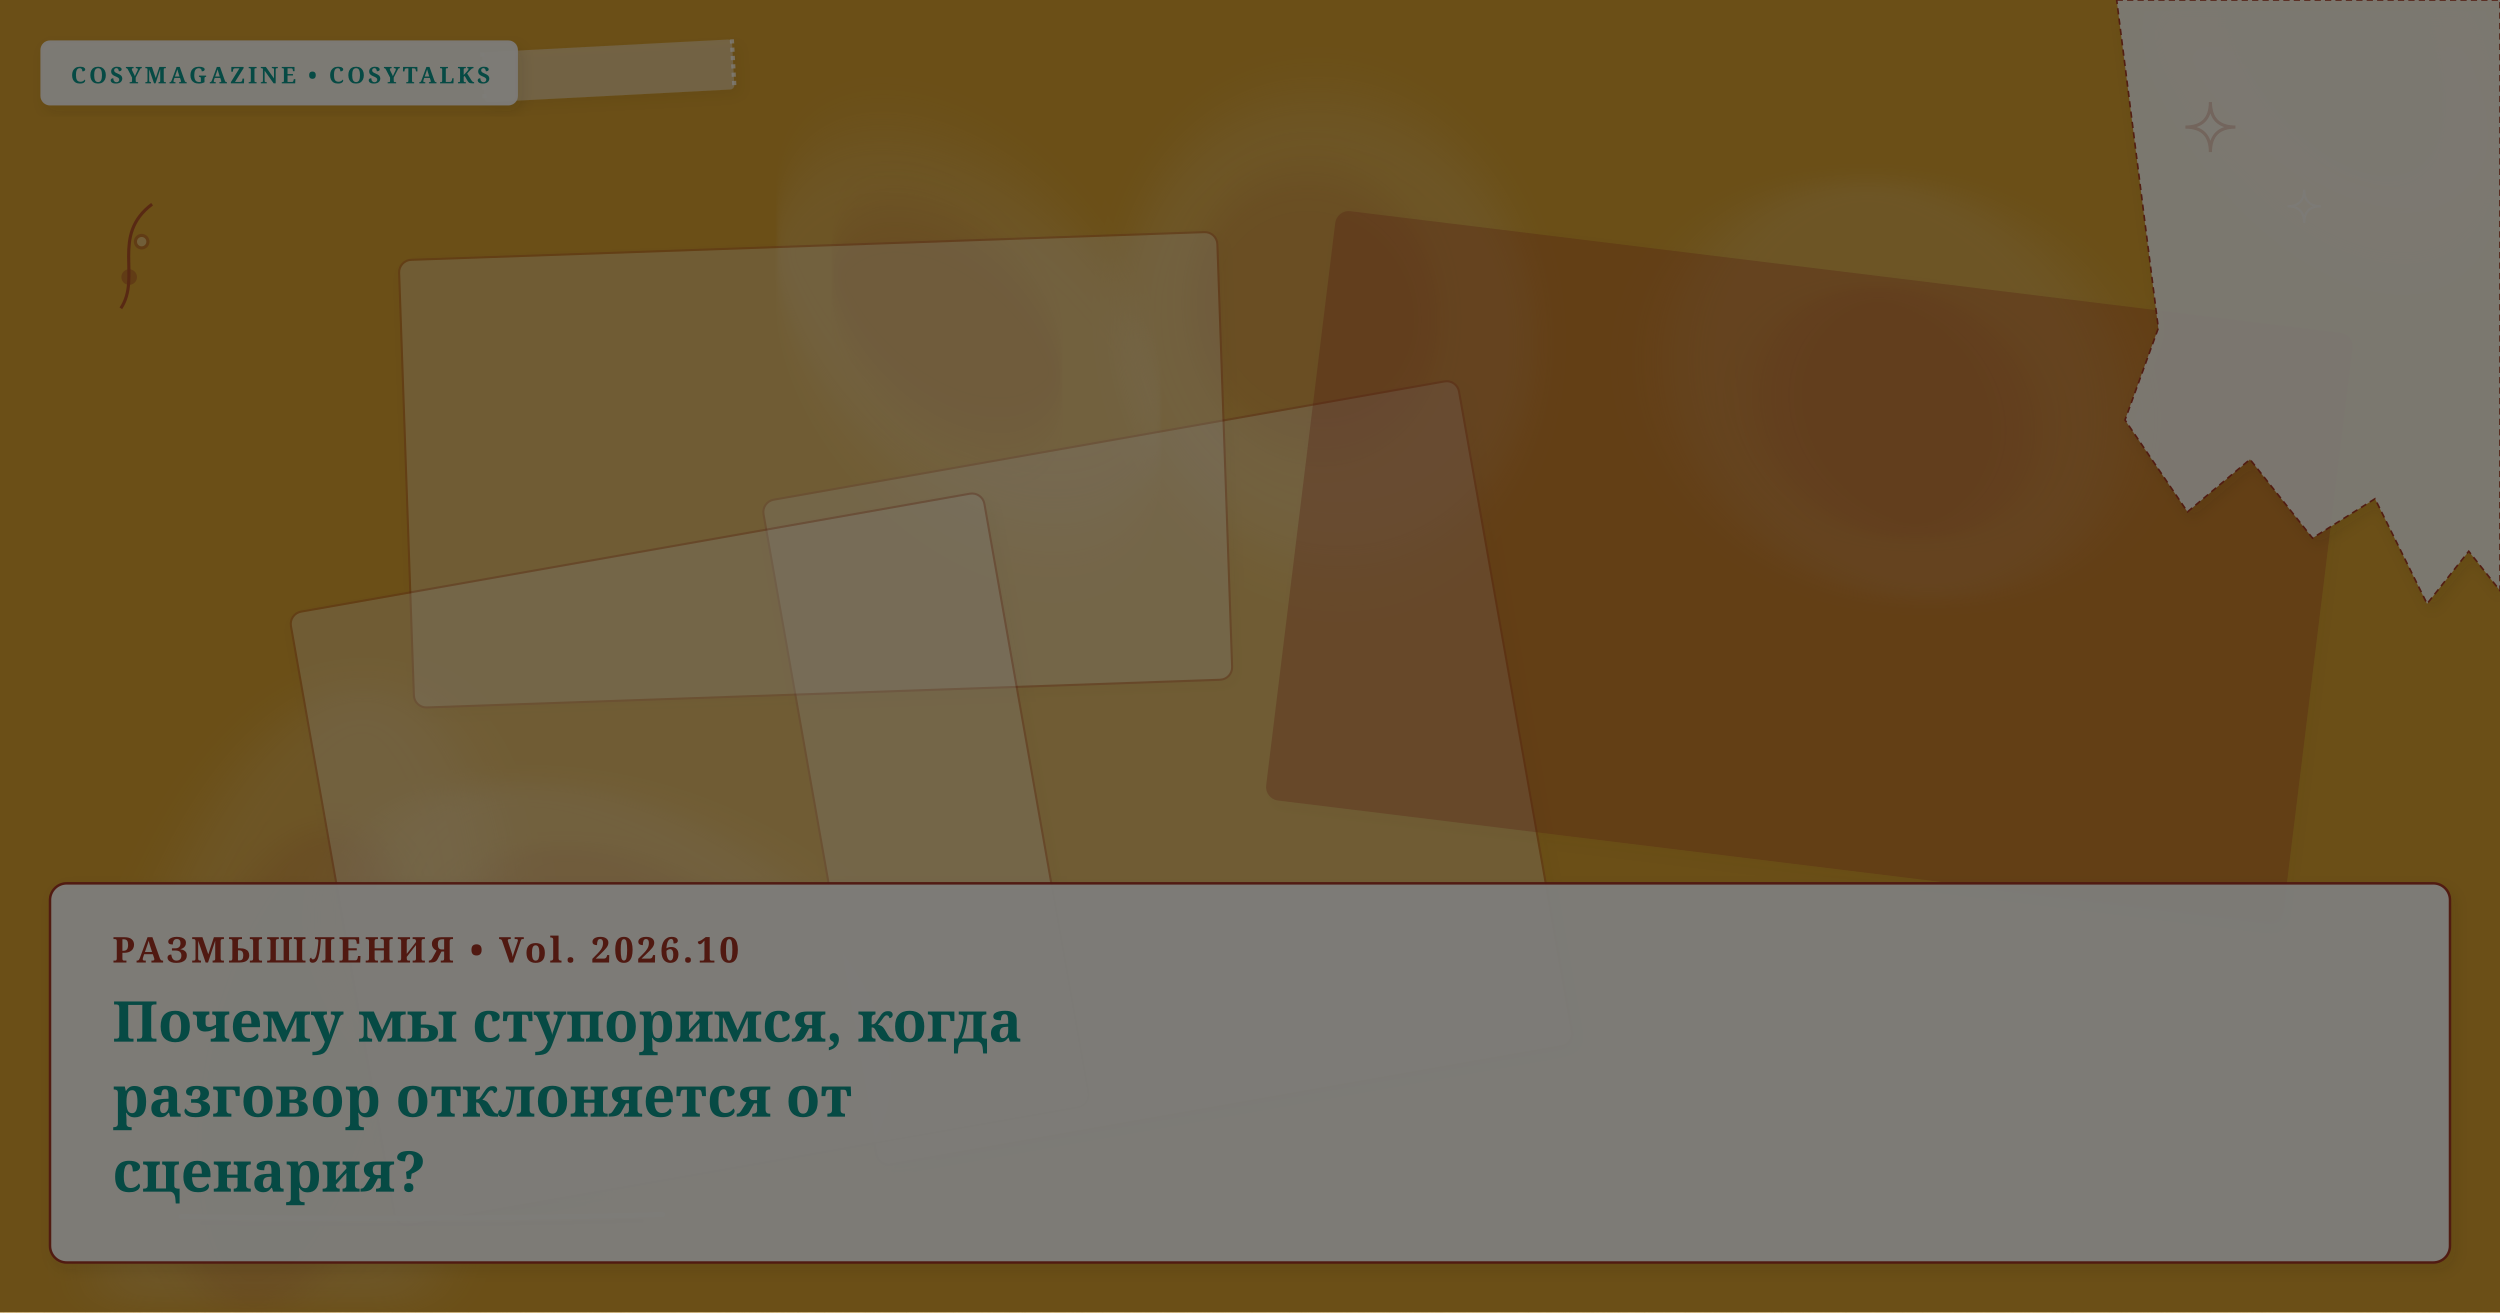
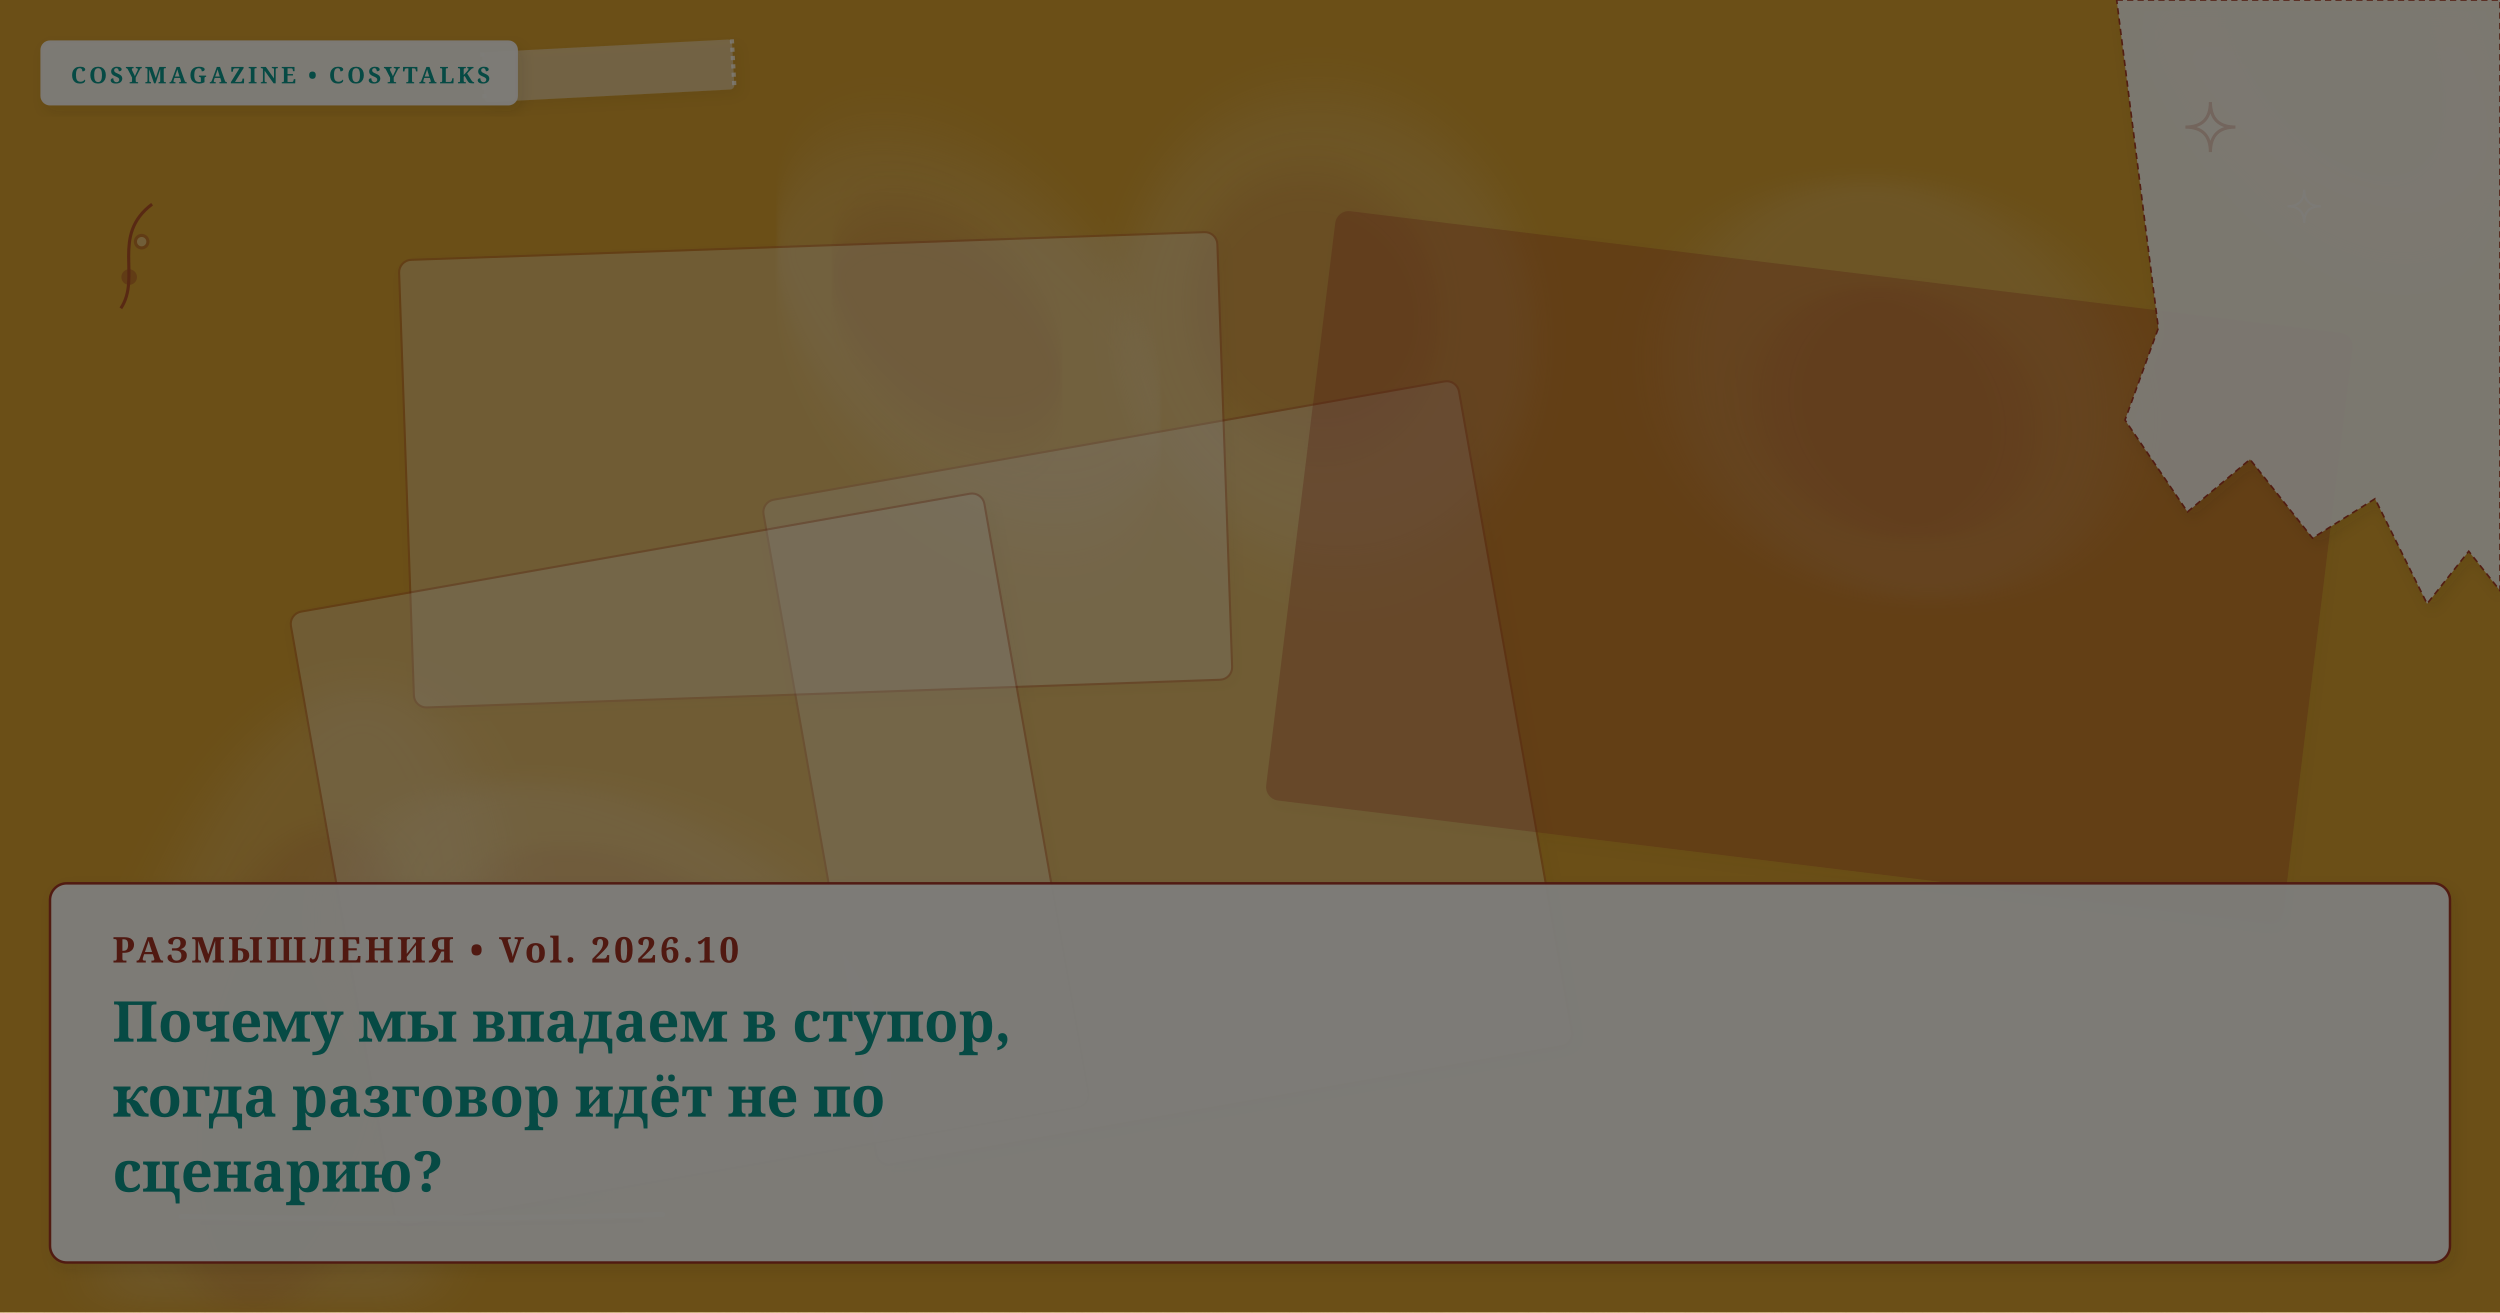
<svg xmlns="http://www.w3.org/2000/svg" viewBox="0 0 1200 630" width="100%" height="100%" preserveAspectRatio="xMidYMid slice" class="cosy-cover-art" data-motif="tea-stain" data-seed="off-script-mindset-ru" data-lang="ru">
  <defs>
    <filter id="soft-shadow" x="-20%" y="-20%" width="140%" height="140%">
      <feDropShadow dx="2" dy="3" stdDeviation="3" flood-color="#3C281E" flood-opacity="0.10" />
    </filter>
    <filter id="paper-grain" x="0%" y="0%" width="100%" height="100%">
      <feTurbulence type="fractalNoise" baseFrequency="0.65" numOctaves="3" result="noise" />
      <feColorMatrix type="saturate" values="0" />
      <feComponentTransfer>
        <feFuncA type="linear" slope="0.05" />
      </feComponentTransfer>
      <feBlend mode="multiply" in="SourceGraphic" result="blend" />
    </filter>
  </defs>
  <style>
        @media (prefers-reduced-motion: reduce) {
          .cosy-cover-art * { animation: none !important; transition: none !important; }
        }
      </style>
  <rect width="1200" height="630" fill="#d69e2e" />
  <ellipse cx="638" cy="158" rx="113" ry="99" fill="#faf7f2" opacity="0.15" transform="rotate(257 638 158)" style="filter: blur(12px);" />
  <ellipse cx="648" cy="153" rx="67.8" ry="59.4" fill="#A03224" opacity="0.12" transform="rotate(257 638 158)" style="filter: blur(8px);" />
  <ellipse cx="301" cy="479" rx="90" ry="145" fill="#faf7f2" opacity="0.15" transform="rotate(297 301 479)" style="filter: blur(12px);" />
  <ellipse cx="311" cy="474" rx="54" ry="87" fill="#A03224" opacity="0.12" transform="rotate(297 301 479)" style="filter: blur(8px);" />
  <ellipse cx="911" cy="187" rx="97" ry="115" fill="#faf7f2" opacity="0.15" transform="rotate(118 911 187)" style="filter: blur(12px);" />
  <ellipse cx="921" cy="182" rx="58.2" ry="69" fill="#A03224" opacity="0.12" transform="rotate(118 911 187)" style="filter: blur(8px);" />
  <ellipse cx="1110" cy="14" rx="123" ry="70" fill="#faf7f2" opacity="0.15" transform="rotate(56 1110 14)" style="filter: blur(12px);" />
  <ellipse cx="1120" cy="9" rx="73.8" ry="42" fill="#A03224" opacity="0.12" transform="rotate(56 1110 14)" style="filter: blur(8px);" />
  <ellipse cx="143" cy="524" rx="198" ry="90" fill="#faf7f2" opacity="0.15" transform="rotate(282 143 524)" style="filter: blur(12px);" />
  <ellipse cx="153" cy="519" rx="118.8" ry="54" fill="#A03224" opacity="0.12" transform="rotate(282 143 524)" style="filter: blur(8px);" />
  <ellipse cx="465" cy="160" rx="113" ry="70" fill="#faf7f2" opacity="0.15" transform="rotate(227 465 160)" style="filter: blur(12px);" />
  <ellipse cx="475" cy="155" rx="67.8" ry="42" fill="#A03224" opacity="0.12" transform="rotate(227 465 160)" style="filter: blur(8px);" />
  <g transform="rotate(-10 560.5 371)">
    <rect x="391" y="209" width="339" height="324" rx="6" fill="#faf7f2" opacity="0.3" stroke="#A03224" stroke-width="1" filter="url(#soft-shadow)" />
  </g>
  <g transform="rotate(-2 391.5 225.5)">
    <rect x="195" y="118" width="393" height="215" rx="6" fill="#faf7f2" opacity="0.3" stroke="#A03224" stroke-width="1" filter="url(#soft-shadow)" />
  </g>
  <g transform="rotate(7 868.5 272)">
    <rect x="623" y="130" width="491" height="284" rx="6" fill="#A03224" opacity="0.3" stroke="#A03224" stroke-width="1" filter="url(#soft-shadow)" />
  </g>
  <g transform="rotate(-10 331 412.5)">
    <rect x="162" y="263" width="338" height="299" rx="6" fill="#faf7f2" opacity="0.3" stroke="#A03224" stroke-width="1" filter="url(#soft-shadow)" />
  </g>
  <g class="cover-torn-paper" filter="url(#soft-shadow)">
    <polygon points="1016,0 1200,0 1200,283.5 1185,264.6 1165,289.8 1140,239.4 1110,258.3 1080,220.5 1050,245.7 1020,201.6 1036,157.5 1016,0" fill="#FCF9F2" opacity="0.9" stroke="#A03224" stroke-width="0.8" stroke-dasharray="3 2" />
  </g>
  <g transform="rotate(-3 292 34)" filter="url(#soft-shadow)">
    <rect x="232" y="22" width="120" height="24" rx="2" fill="#faf7f2" opacity="0.45" />
    <line x1="232" y1="22" x2="232" y2="46" stroke="#FFFFFF" stroke-width="2" stroke-dasharray="2 2" opacity="0.7" />
    <line x1="352" y1="22" x2="352" y2="46" stroke="#FFFFFF" stroke-width="2" stroke-dasharray="2 2" opacity="0.7" />
  </g>
  <g class="cover-tiny-doodles" stroke="#A03224" stroke-width="1.5" fill="none" opacity="0.7">
    <path d="M 1061 49 Q 1061 61 1073 61 Q 1061 61 1061 73 Q 1061 61 1049 61 Q 1061 61 1061 49 Z" fill="#faf7f2" opacity="0.3" />
    <path d="M 1106 91 Q 1106 99 1114 99 Q 1106 99 1106 107 Q 1106 99 1098 99 Q 1106 99 1106 91 Z" stroke="#faf7f2" stroke-width="1" />
    <path d="M 58 148 C 68 133, 53 113, 73 98" />
    <circle cx="62" cy="133" r="3" fill="#A03224" opacity="0.5" />
    <circle cx="68" cy="116" r="3" fill="#faf7f2" opacity="0.5" />
  </g>
  <g class="cover-sketchy-underline">
    <path d="M 87 584 Q 203 586 318 583" stroke="#faf7f2" stroke-width="2.5" stroke-linecap="round" fill="none" opacity="0.75" />
    <path d="M 97 587 Q 203 589 308 586" stroke="#A03224" stroke-width="1.5" stroke-linecap="round" fill="none" opacity="0.5" />
  </g>
  <g class="cover-masthead-label" filter="url(#soft-shadow)">
    <rect x="20" y="20" width="228" height="30" rx="4" fill="#FCF9F2" opacity="0.95" stroke="#faf7f2" stroke-width="1.2" />
    <text x="34" y="40" fill="#0d9488" font-family="Fraunces, 'Lora', Georgia, serif" font-size="11" font-weight="bold" letter-spacing="1.4">COSYMAGAZINE • COSYTALKS</text>
  </g>
  <g class="cover-text-overlay" filter="url(#soft-shadow)">
    <rect class="cover-overlay-box" x="24" y="424" width="1152" height="182" rx="8" fill="#FCF9F2" opacity="0.96" stroke="#A03224" stroke-width="1.2" />
    <text x="54" y="462" fill="#A03224" font-family="Fraunces, 'Lora', Georgia, serif" font-size="17" font-weight="bold" letter-spacing="1.5">РАЗМЫШЛЕНИЯ • Vol. 2026.10</text>
-     <text x="54" y="500" fill="#0d9488" font-family="Fraunces, 'Lora', Georgia, serif" font-size="27" font-weight="bold">Почему мы ступоримся, когда</text>
-     <text x="54" y="536" fill="#0d9488" font-family="Fraunces, 'Lora', Georgia, serif" font-size="27" font-weight="bold">разговор отклоняется от</text>
-     <text x="54" y="572" fill="#0d9488" font-family="Fraunces, 'Lora', Georgia, serif" font-size="27" font-weight="bold">сценария?</text>
+     <text x="54" y="500" fill="#0d9488" font-family="Fraunces, 'Lora', Georgia, serif" font-size="27" font-weight="bold">Почему мы впадаем в ступор,</text>
+     <text x="54" y="536" fill="#0d9488" font-family="Fraunces, 'Lora', Georgia, serif" font-size="27" font-weight="bold">когда разговор идёт не по</text>
+     <text x="54" y="572" fill="#0d9488" font-family="Fraunces, 'Lora', Georgia, serif" font-size="27" font-weight="bold">сценарию?</text>
  </g>
  <rect width="1200" height="630" filter="url(#paper-grain)" opacity="0.5" pointer-events="none" />
</svg>
